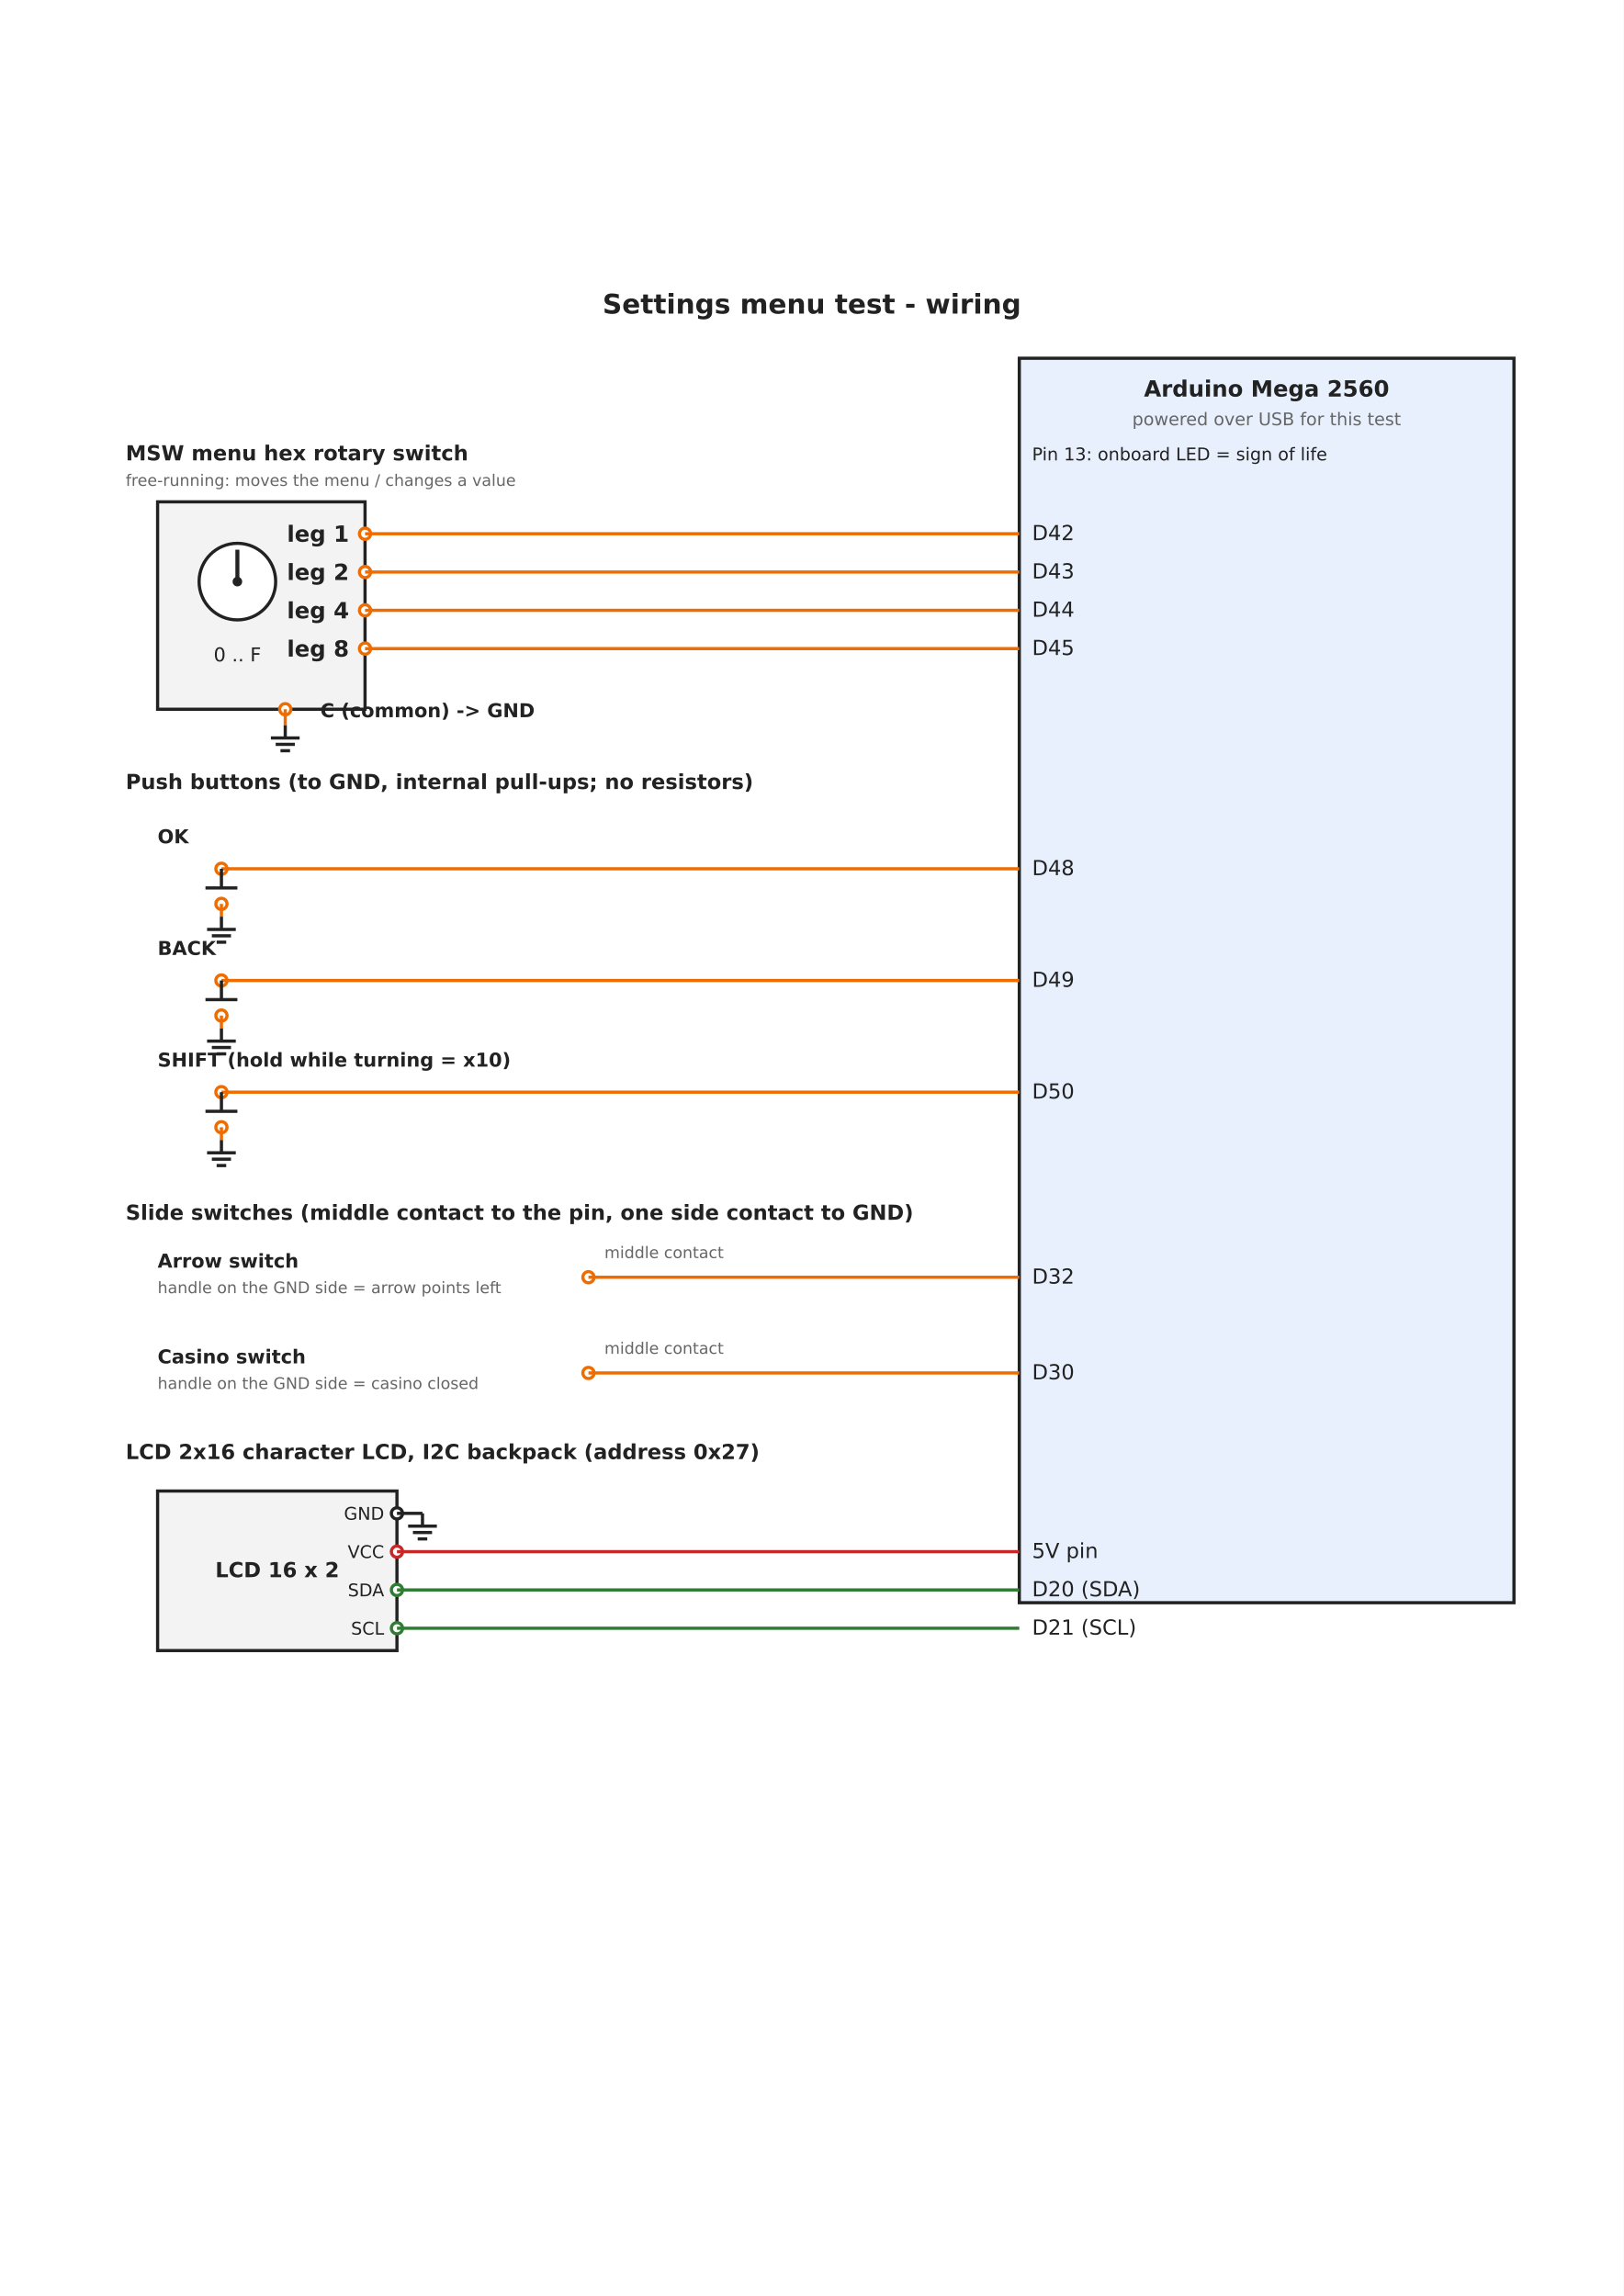
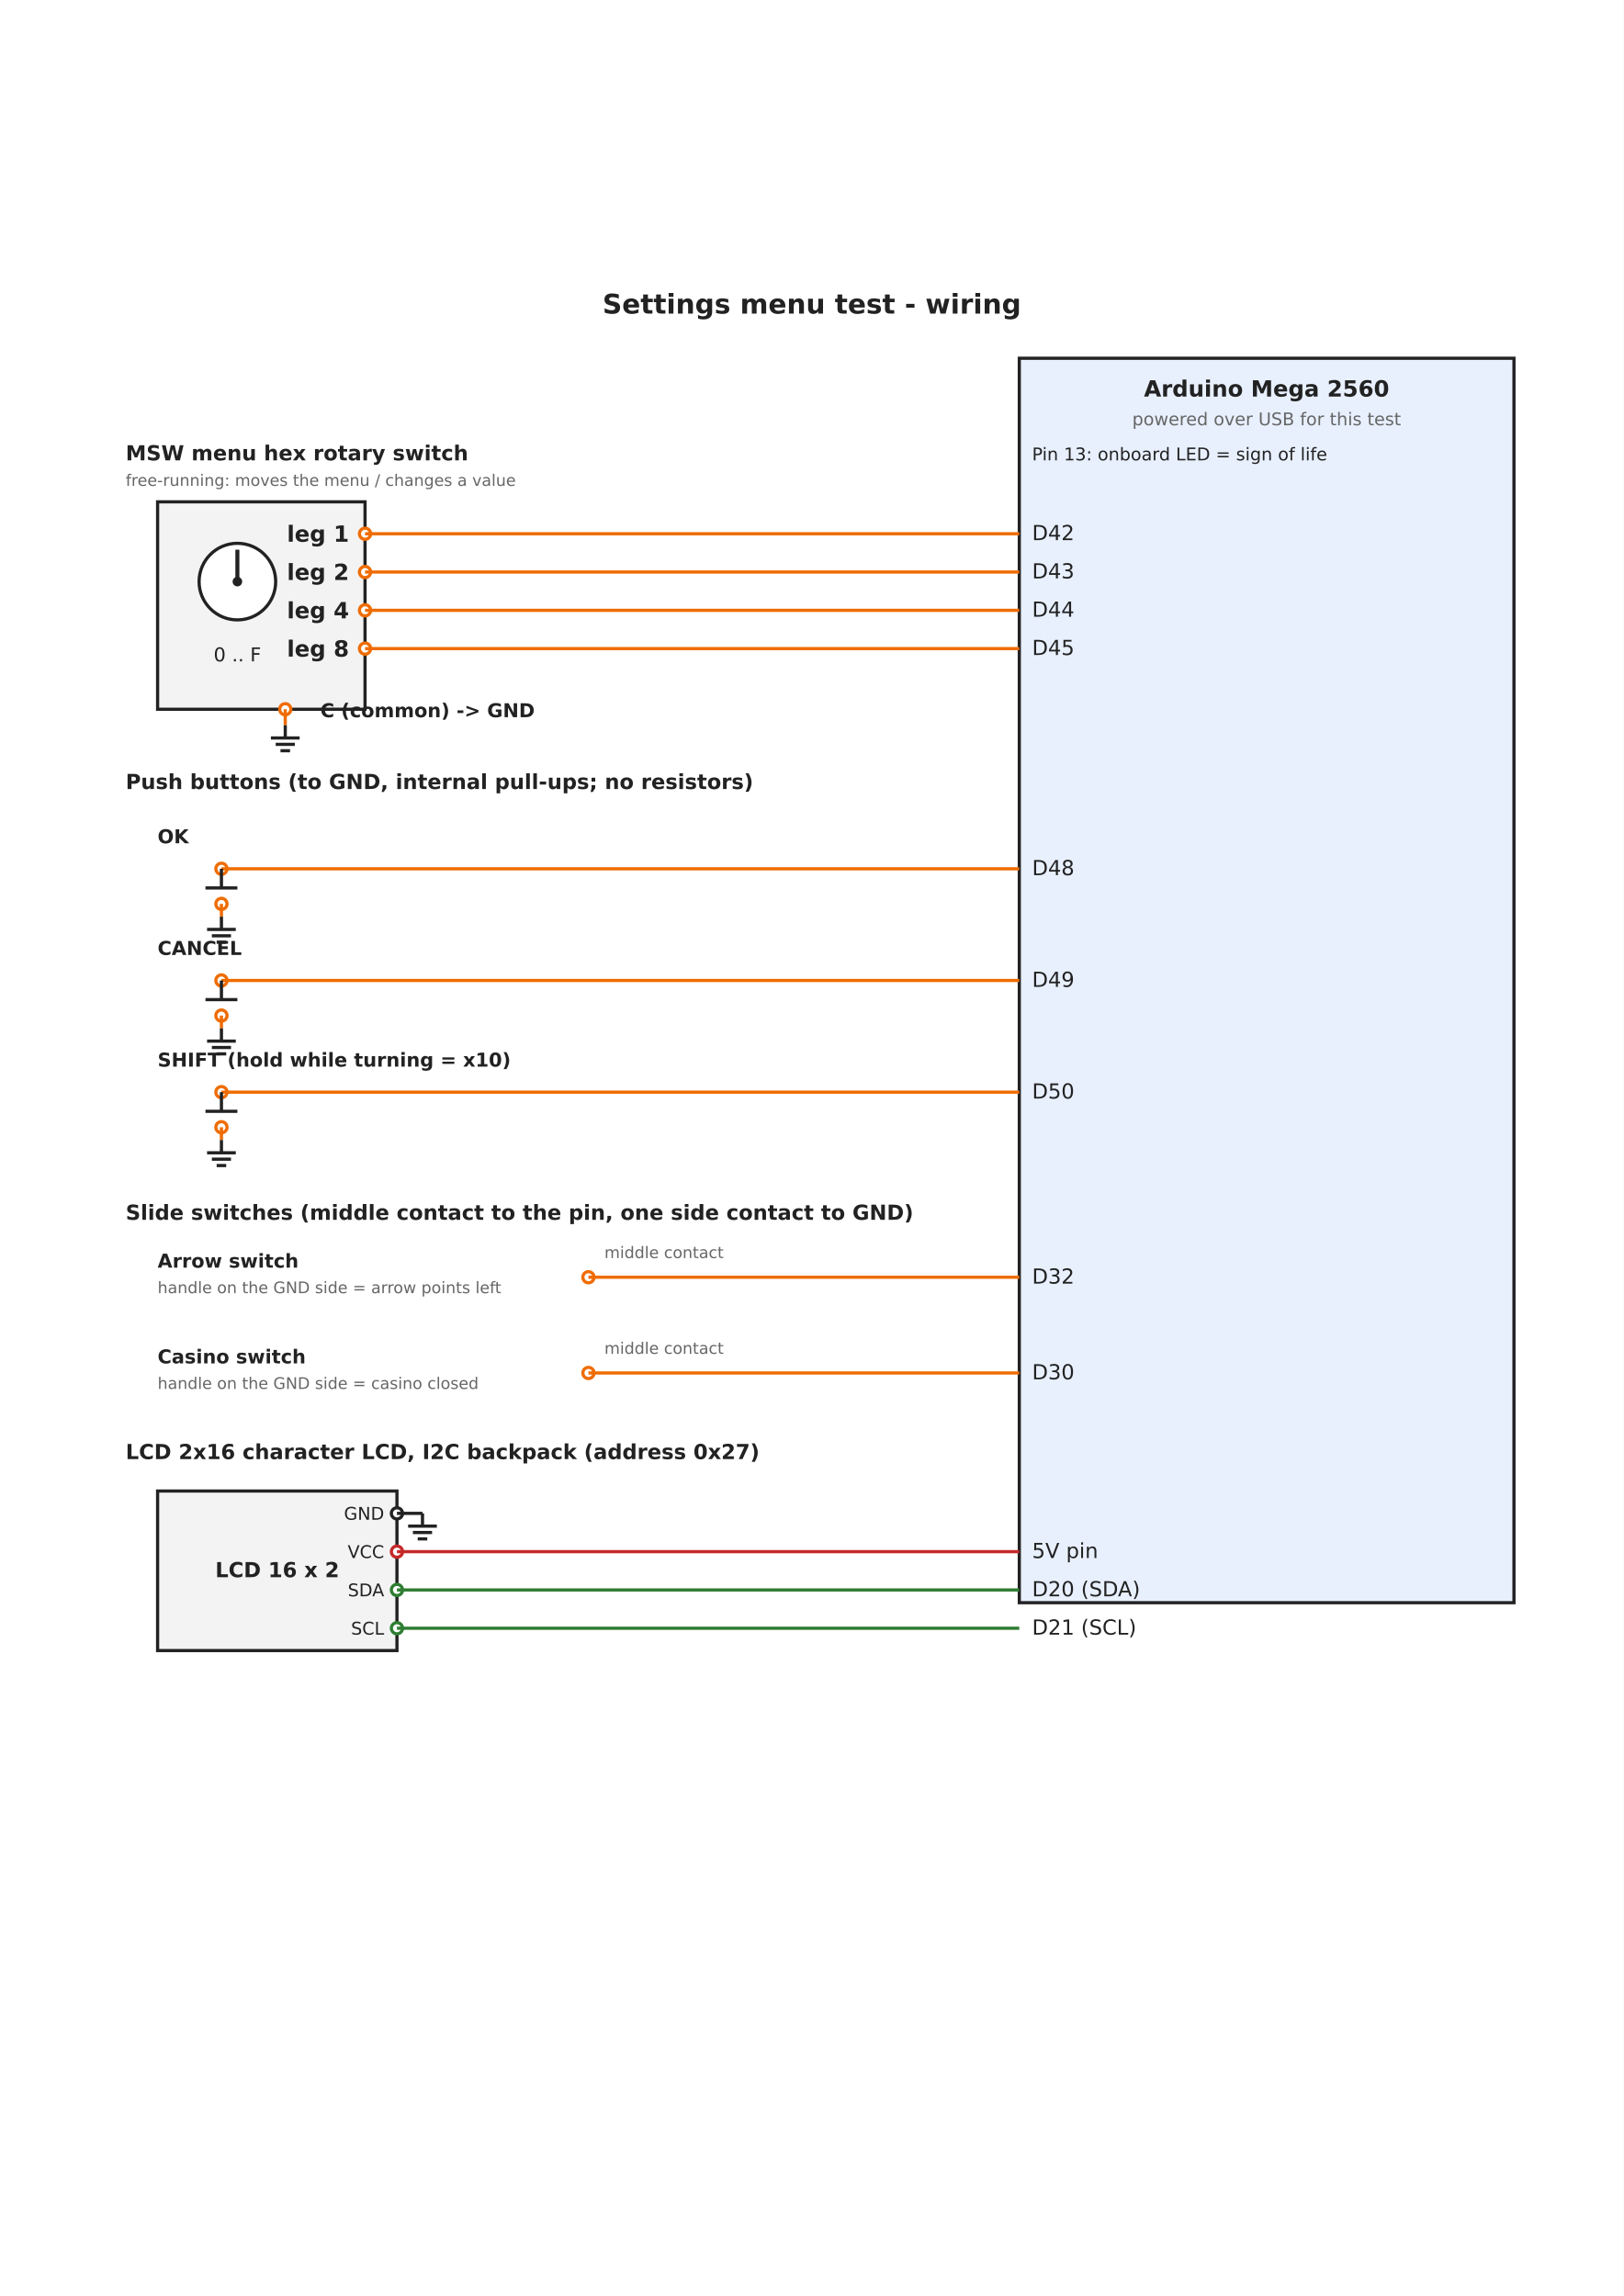
<svg xmlns="http://www.w3.org/2000/svg" width="210mm" height="297mm" viewBox="-38.763 -174.536 1017.53 1439.07">
  <rect x="-38.763" y="-174.536" width="1017.53" height="1439.07" fill="#ffffff" />
  <text x="470" y="22" font-size="17" text-anchor="middle" fill="#222222" font-weight="bold" font-family="DejaVu Sans, Arial, sans-serif">Settings menu test - wiring</text>
  <rect x="600" y="50" width="310" height="780" rx="0" fill="#e8f0fe" stroke="#222222" stroke-width="2" />
  <text x="755" y="74" font-size="14" text-anchor="middle" fill="#222222" font-weight="bold" font-family="DejaVu Sans, Arial, sans-serif">Arduino Mega 2560</text>
  <text x="755" y="92" font-size="11" text-anchor="middle" fill="#666666" font-weight="normal" font-family="DejaVu Sans, Arial, sans-serif">powered over USB for this test</text>
  <text x="40" y="114" font-size="13" text-anchor="start" fill="#222222" font-weight="bold" font-family="DejaVu Sans, Arial, sans-serif">MSW  menu hex rotary switch</text>
  <text x="40" y="130" font-size="10" text-anchor="start" fill="#666666" font-weight="normal" font-family="DejaVu Sans, Arial, sans-serif">free-running: moves the menu / changes a value</text>
  <rect x="60" y="140" width="130" height="130" rx="0" fill="#f3f3f3" stroke="#222222" stroke-width="2" />
  <circle cx="110" cy="190" r="24" fill="#ffffff" stroke="#222222" stroke-width="2" />
  <line x1="110" y1="190" x2="110" y2="170" stroke="#222222" stroke-width="2.5" />
  <circle cx="110" cy="190" r="3" fill="#222222" />
  <text x="110" y="240" font-size="12" text-anchor="middle" fill="#222222" font-weight="normal" font-family="DejaVu Sans, Arial, sans-serif">0 .. F</text>
  <text x="180" y="165" font-size="14" text-anchor="end" fill="#222222" font-weight="bold" font-family="DejaVu Sans, Arial, sans-serif">leg 1</text>
  <circle cx="190" cy="160" r="3.5" fill="#ffffff" stroke="#ef6c00" stroke-width="2" />
  <line x1="190" y1="160" x2="600" y2="160" stroke="#ef6c00" stroke-width="2" />
  <text x="608" y="164" font-size="13" text-anchor="start" fill="#222222" font-weight="normal" font-family="DejaVu Sans, Arial, sans-serif">D42</text>
  <text x="180" y="189" font-size="14" text-anchor="end" fill="#222222" font-weight="bold" font-family="DejaVu Sans, Arial, sans-serif">leg 2</text>
  <circle cx="190" cy="184" r="3.5" fill="#ffffff" stroke="#ef6c00" stroke-width="2" />
  <line x1="190" y1="184" x2="600" y2="184" stroke="#ef6c00" stroke-width="2" />
  <text x="608" y="188" font-size="13" text-anchor="start" fill="#222222" font-weight="normal" font-family="DejaVu Sans, Arial, sans-serif">D43</text>
  <text x="180" y="213" font-size="14" text-anchor="end" fill="#222222" font-weight="bold" font-family="DejaVu Sans, Arial, sans-serif">leg 4</text>
  <circle cx="190" cy="208" r="3.5" fill="#ffffff" stroke="#ef6c00" stroke-width="2" />
  <line x1="190" y1="208" x2="600" y2="208" stroke="#ef6c00" stroke-width="2" />
  <text x="608" y="212" font-size="13" text-anchor="start" fill="#222222" font-weight="normal" font-family="DejaVu Sans, Arial, sans-serif">D44</text>
  <text x="180" y="237" font-size="14" text-anchor="end" fill="#222222" font-weight="bold" font-family="DejaVu Sans, Arial, sans-serif">leg 8</text>
  <circle cx="190" cy="232" r="3.5" fill="#ffffff" stroke="#ef6c00" stroke-width="2" />
  <line x1="190" y1="232" x2="600" y2="232" stroke="#ef6c00" stroke-width="2" />
  <text x="608" y="236" font-size="13" text-anchor="start" fill="#222222" font-weight="normal" font-family="DejaVu Sans, Arial, sans-serif">D45</text>
  <circle cx="140" cy="270" r="3.5" fill="#ffffff" stroke="#ef6c00" stroke-width="2" />
  <line x1="140" y1="270" x2="140" y2="280" stroke="#ef6c00" stroke-width="2" />
  <line x1="140" y1="280" x2="140" y2="288" stroke="#222222" stroke-width="2" />
  <line x1="131" y1="288" x2="149" y2="288" stroke="#222222" stroke-width="2" />
  <line x1="134" y1="292" x2="146" y2="292" stroke="#222222" stroke-width="2" />
  <line x1="137" y1="296" x2="143" y2="296" stroke="#222222" stroke-width="2" />
  <text x="162" y="275" font-size="12" text-anchor="start" fill="#222222" font-weight="bold" font-family="DejaVu Sans, Arial, sans-serif">C (common) -&gt; GND</text>
  <text x="40" y="320" font-size="13" text-anchor="start" fill="#222222" font-weight="bold" font-family="DejaVu Sans, Arial, sans-serif">Push buttons (to GND, internal pull-ups; no resistors)</text>
  <text x="60" y="354" font-size="12" text-anchor="start" fill="#222222" font-weight="bold" font-family="DejaVu Sans, Arial, sans-serif">OK</text>
  <circle cx="100" cy="370" r="3.5" fill="#ffffff" stroke="#ef6c00" stroke-width="2" />
  <line x1="100" y1="370" x2="600" y2="370" stroke="#ef6c00" stroke-width="2" />
  <text x="608" y="374" font-size="13" text-anchor="start" fill="#222222" font-weight="normal" font-family="DejaVu Sans, Arial, sans-serif">D48</text>
  <line x1="100" y1="370" x2="100" y2="382" stroke="#222222" stroke-width="2" />
  <line x1="90" y1="382" x2="110" y2="382" stroke="#222222" stroke-width="2" />
  <circle cx="100" cy="392" r="3.5" fill="#ffffff" stroke="#ef6c00" stroke-width="2" />
  <line x1="100" y1="392" x2="100" y2="400" stroke="#ef6c00" stroke-width="2" />
  <line x1="100" y1="400" x2="100" y2="408" stroke="#222222" stroke-width="2" />
  <line x1="91" y1="408" x2="109" y2="408" stroke="#222222" stroke-width="2" />
  <line x1="94" y1="412" x2="106" y2="412" stroke="#222222" stroke-width="2" />
  <line x1="97" y1="416" x2="103" y2="416" stroke="#222222" stroke-width="2" />
-   <text x="60" y="424" font-size="12" text-anchor="start" fill="#222222" font-weight="bold" font-family="DejaVu Sans, Arial, sans-serif">BACK</text>
+   <text x="60" y="424" font-size="12" text-anchor="start" fill="#222222" font-weight="bold" font-family="DejaVu Sans, Arial, sans-serif">CANCEL</text>
  <circle cx="100" cy="440" r="3.5" fill="#ffffff" stroke="#ef6c00" stroke-width="2" />
  <line x1="100" y1="440" x2="600" y2="440" stroke="#ef6c00" stroke-width="2" />
  <text x="608" y="444" font-size="13" text-anchor="start" fill="#222222" font-weight="normal" font-family="DejaVu Sans, Arial, sans-serif">D49</text>
  <line x1="100" y1="440" x2="100" y2="452" stroke="#222222" stroke-width="2" />
  <line x1="90" y1="452" x2="110" y2="452" stroke="#222222" stroke-width="2" />
  <circle cx="100" cy="462" r="3.5" fill="#ffffff" stroke="#ef6c00" stroke-width="2" />
  <line x1="100" y1="462" x2="100" y2="470" stroke="#ef6c00" stroke-width="2" />
  <line x1="100" y1="470" x2="100" y2="478" stroke="#222222" stroke-width="2" />
  <line x1="91" y1="478" x2="109" y2="478" stroke="#222222" stroke-width="2" />
  <line x1="94" y1="482" x2="106" y2="482" stroke="#222222" stroke-width="2" />
  <line x1="97" y1="486" x2="103" y2="486" stroke="#222222" stroke-width="2" />
  <text x="60" y="494" font-size="12" text-anchor="start" fill="#222222" font-weight="bold" font-family="DejaVu Sans, Arial, sans-serif">SHIFT (hold while turning = x10)</text>
  <circle cx="100" cy="510" r="3.5" fill="#ffffff" stroke="#ef6c00" stroke-width="2" />
  <line x1="100" y1="510" x2="600" y2="510" stroke="#ef6c00" stroke-width="2" />
  <text x="608" y="514" font-size="13" text-anchor="start" fill="#222222" font-weight="normal" font-family="DejaVu Sans, Arial, sans-serif">D50</text>
  <line x1="100" y1="510" x2="100" y2="522" stroke="#222222" stroke-width="2" />
  <line x1="90" y1="522" x2="110" y2="522" stroke="#222222" stroke-width="2" />
  <circle cx="100" cy="532" r="3.5" fill="#ffffff" stroke="#ef6c00" stroke-width="2" />
  <line x1="100" y1="532" x2="100" y2="540" stroke="#ef6c00" stroke-width="2" />
  <line x1="100" y1="540" x2="100" y2="548" stroke="#222222" stroke-width="2" />
  <line x1="91" y1="548" x2="109" y2="548" stroke="#222222" stroke-width="2" />
  <line x1="94" y1="552" x2="106" y2="552" stroke="#222222" stroke-width="2" />
  <line x1="97" y1="556" x2="103" y2="556" stroke="#222222" stroke-width="2" />
  <text x="40" y="590" font-size="13" text-anchor="start" fill="#222222" font-weight="bold" font-family="DejaVu Sans, Arial, sans-serif">Slide switches (middle contact to the pin, one side contact to GND)</text>
  <text x="60" y="620" font-size="12" text-anchor="start" fill="#222222" font-weight="bold" font-family="DejaVu Sans, Arial, sans-serif">Arrow switch</text>
  <text x="60" y="636" font-size="10" text-anchor="start" fill="#666666" font-weight="normal" font-family="DejaVu Sans, Arial, sans-serif">handle on the GND side = arrow points left</text>
  <circle cx="330" cy="626" r="3.5" fill="#ffffff" stroke="#ef6c00" stroke-width="2" />
  <line x1="330" y1="626" x2="600" y2="626" stroke="#ef6c00" stroke-width="2" />
  <text x="608" y="630" font-size="13" text-anchor="start" fill="#222222" font-weight="normal" font-family="DejaVu Sans, Arial, sans-serif">D32</text>
  <text x="340" y="614" font-size="10" text-anchor="start" fill="#666666" font-weight="normal" font-family="DejaVu Sans, Arial, sans-serif">middle contact</text>
  <text x="60" y="680" font-size="12" text-anchor="start" fill="#222222" font-weight="bold" font-family="DejaVu Sans, Arial, sans-serif">Casino switch</text>
  <text x="60" y="696" font-size="10" text-anchor="start" fill="#666666" font-weight="normal" font-family="DejaVu Sans, Arial, sans-serif">handle on the GND side = casino closed</text>
  <circle cx="330" cy="686" r="3.5" fill="#ffffff" stroke="#ef6c00" stroke-width="2" />
  <line x1="330" y1="686" x2="600" y2="686" stroke="#ef6c00" stroke-width="2" />
  <text x="608" y="690" font-size="13" text-anchor="start" fill="#222222" font-weight="normal" font-family="DejaVu Sans, Arial, sans-serif">D30</text>
  <text x="340" y="674" font-size="10" text-anchor="start" fill="#666666" font-weight="normal" font-family="DejaVu Sans, Arial, sans-serif">middle contact</text>
  <text x="40" y="740" font-size="13" text-anchor="start" fill="#222222" font-weight="bold" font-family="DejaVu Sans, Arial, sans-serif">LCD  2x16 character LCD, I2C backpack (address 0x27)</text>
  <rect x="60" y="760" width="150" height="100" rx="0" fill="#f3f3f3" stroke="#222222" stroke-width="2" />
  <text x="135" y="814" font-size="13" text-anchor="middle" fill="#222222" font-weight="bold" font-family="DejaVu Sans, Arial, sans-serif">LCD 16 x 2</text>
  <text x="202" y="778" font-size="11" text-anchor="end" fill="#222222" font-weight="normal" font-family="DejaVu Sans, Arial, sans-serif">GND</text>
  <circle cx="210" cy="774" r="3.5" fill="#ffffff" stroke="#222222" stroke-width="2" />
  <line x1="210" y1="774" x2="226" y2="774" stroke="#222222" stroke-width="2" />
  <line x1="226" y1="774" x2="226" y2="782" stroke="#222222" stroke-width="2" />
  <line x1="217" y1="782" x2="235" y2="782" stroke="#222222" stroke-width="2" />
  <line x1="220" y1="786" x2="232" y2="786" stroke="#222222" stroke-width="2" />
  <line x1="223" y1="790" x2="229" y2="790" stroke="#222222" stroke-width="2" />
  <text x="202" y="802" font-size="11" text-anchor="end" fill="#222222" font-weight="normal" font-family="DejaVu Sans, Arial, sans-serif">VCC</text>
  <circle cx="210" cy="798" r="3.5" fill="#ffffff" stroke="#c62828" stroke-width="2" />
  <line x1="210" y1="798" x2="600" y2="798" stroke="#c62828" stroke-width="2" />
  <text x="608" y="802" font-size="13" text-anchor="start" fill="#222222" font-weight="normal" font-family="DejaVu Sans, Arial, sans-serif">5V pin</text>
  <text x="202" y="826" font-size="11" text-anchor="end" fill="#222222" font-weight="normal" font-family="DejaVu Sans, Arial, sans-serif">SDA</text>
  <circle cx="210" cy="822" r="3.5" fill="#ffffff" stroke="#2e7d32" stroke-width="2" />
  <line x1="210" y1="822" x2="600" y2="822" stroke="#2e7d32" stroke-width="2" />
  <text x="608" y="826" font-size="13" text-anchor="start" fill="#222222" font-weight="normal" font-family="DejaVu Sans, Arial, sans-serif">D20 (SDA)</text>
  <text x="202" y="850" font-size="11" text-anchor="end" fill="#222222" font-weight="normal" font-family="DejaVu Sans, Arial, sans-serif">SCL</text>
  <circle cx="210" cy="846" r="3.5" fill="#ffffff" stroke="#2e7d32" stroke-width="2" />
  <line x1="210" y1="846" x2="600" y2="846" stroke="#2e7d32" stroke-width="2" />
  <text x="608" y="850" font-size="13" text-anchor="start" fill="#222222" font-weight="normal" font-family="DejaVu Sans, Arial, sans-serif">D21 (SCL)</text>
  <text x="608" y="114" font-size="11" text-anchor="start" fill="#222222" font-weight="normal" font-family="DejaVu Sans, Arial, sans-serif">Pin 13: onboard LED = sign of life</text>
</svg>
